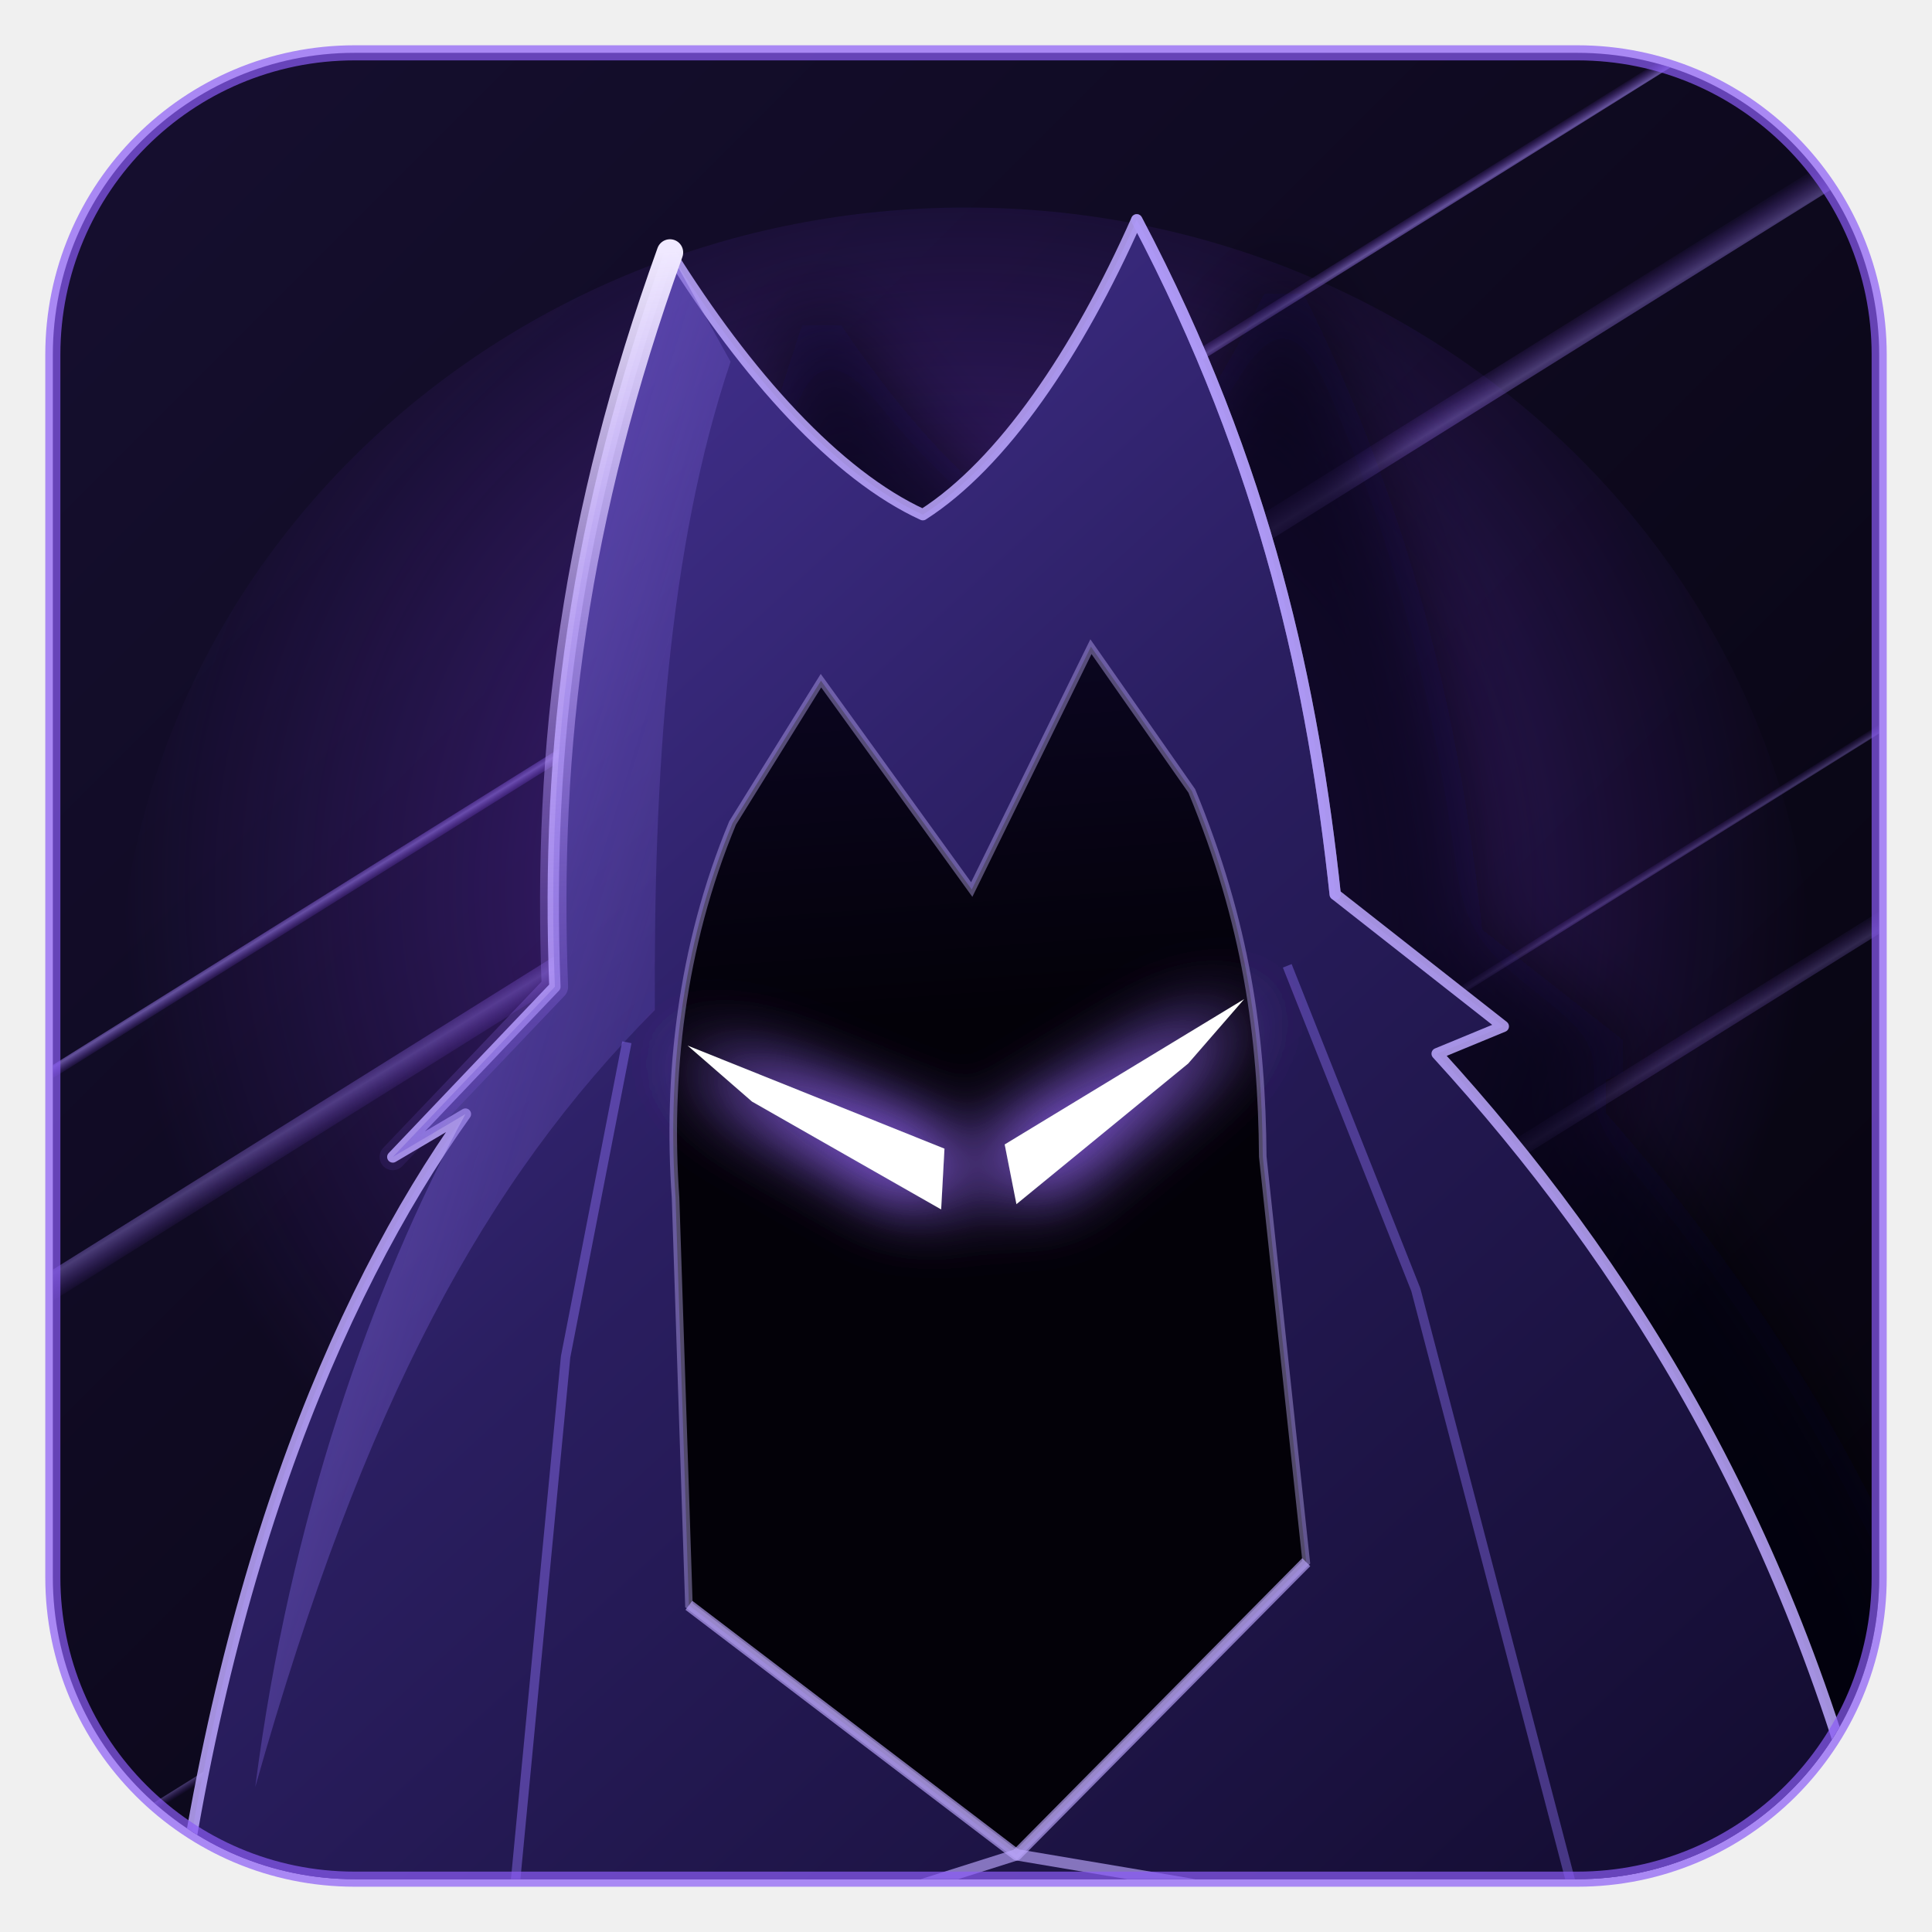
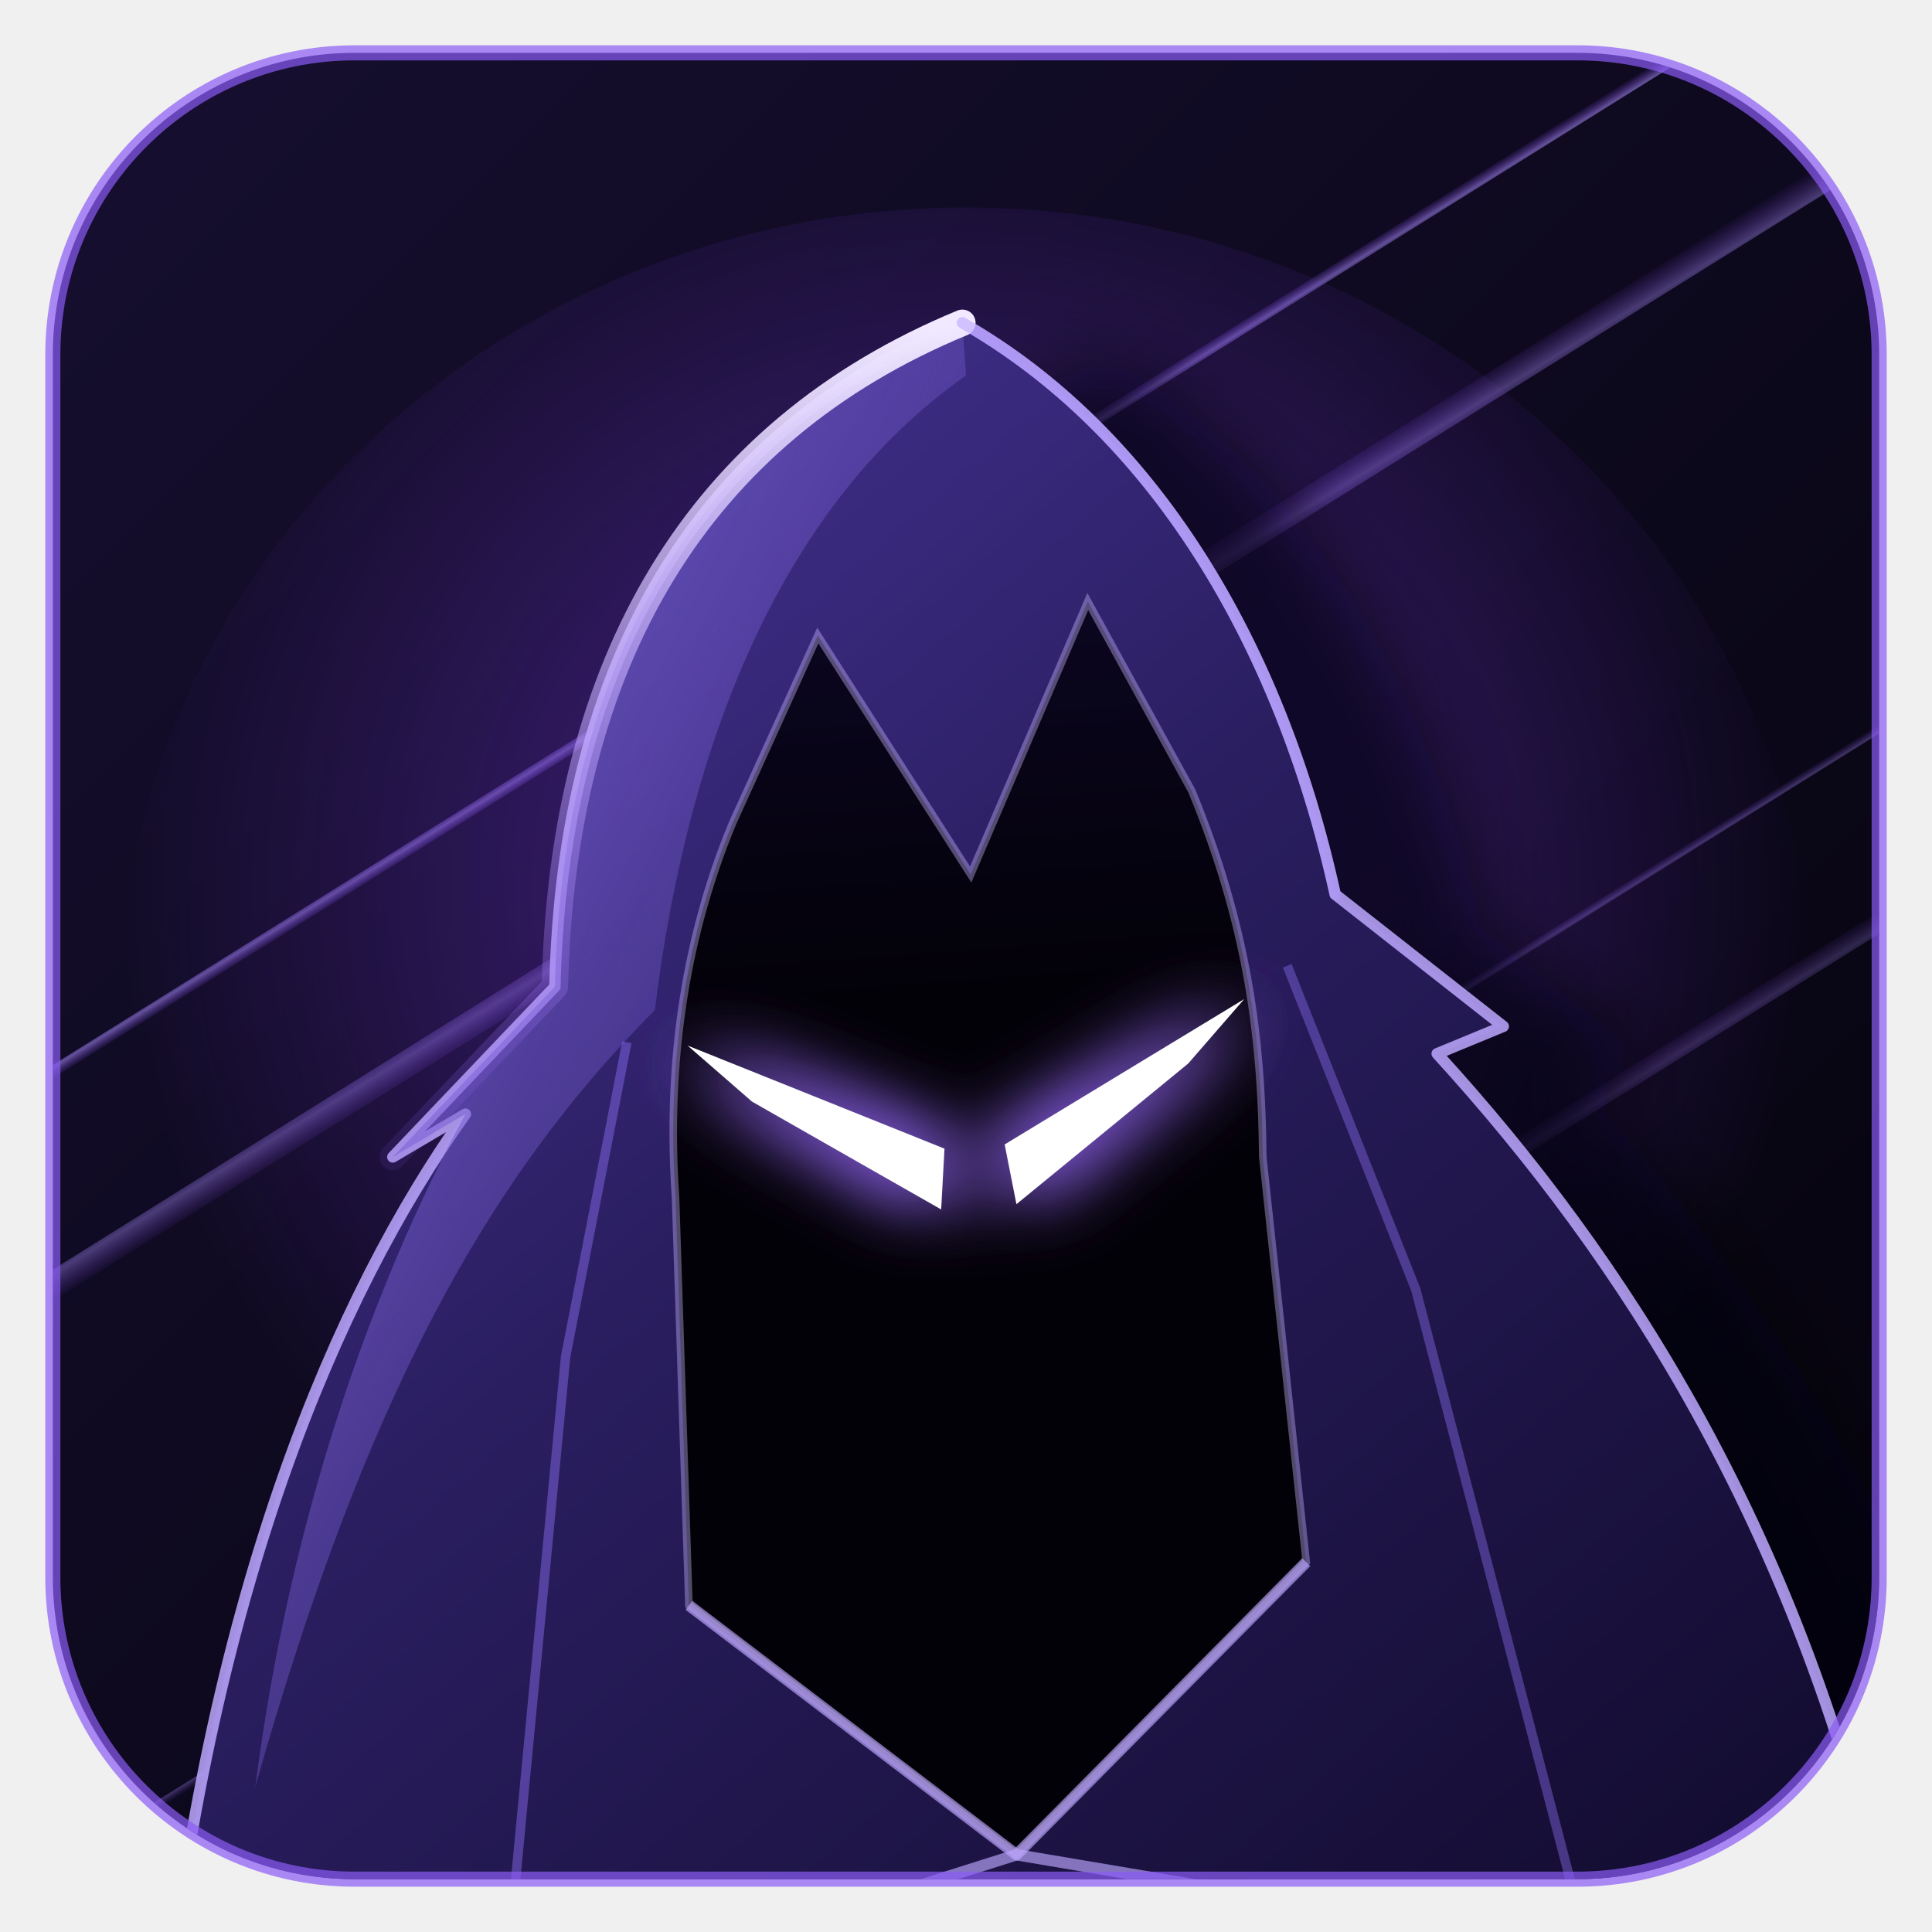
<svg xmlns="http://www.w3.org/2000/svg" viewBox="0 0 512 512" width="512" height="512" role="img" aria-label="varjo logo: a hooded shadow figure with glowing violet eyes">
  <defs>
    <linearGradient id="bg" x1="0" y1="0" x2="1" y2="1">
      <stop offset="0" stop-color="#160f30" />
      <stop offset="1" stop-color="#05030c" />
    </linearGradient>
    <linearGradient id="hood" x1="0.1" y1="0" x2="0.9" y2="1">
      <stop offset="0" stop-color="#4b37a0" />
      <stop offset="0.45" stop-color="#2a1e60" />
      <stop offset="1" stop-color="#130c30" />
    </linearGradient>
    <linearGradient id="facet" x1="0" y1="0" x2="1" y2="1">
      <stop offset="0" stop-color="#8f74f0" />
      <stop offset="1" stop-color="#4a3796" stop-opacity="0" />
    </linearGradient>
    <linearGradient id="face" x1="0.5" y1="0" x2="0.5" y2="1">
      <stop offset="0" stop-color="#0b0620" />
      <stop offset="0.3" stop-color="#030108" />
      <stop offset="1" stop-color="#030108" />
    </linearGradient>
    <linearGradient id="edge" x1="0" y1="0" x2="0" y2="1">
      <stop offset="0" stop-color="#f0e9ff" />
      <stop offset="1" stop-color="#8b5cf6" stop-opacity="0.1" />
    </linearGradient>
    <linearGradient id="slash" x1="0" y1="1" x2="1" y2="0">
      <stop offset="0" stop-color="#7c3aed" stop-opacity="0" />
      <stop offset="0.5" stop-color="#a78bfa" stop-opacity="0.55" />
      <stop offset="1" stop-color="#7c3aed" stop-opacity="0" />
    </linearGradient>
    <radialGradient id="aura" cx="0.5" cy="0.42" r="0.5">
      <stop offset="0" stop-color="#7c3aed" stop-opacity="0.55" />
      <stop offset="1" stop-color="#7c3aed" stop-opacity="0" />
    </radialGradient>
    <filter id="eyeglow" x="-100%" y="-100%" width="300%" height="300%">
      <feGaussianBlur stdDeviation="10" result="b" />
      <feFlood flood-color="#9b6bff" flood-opacity="0.95" result="c" />
      <feComposite in="c" in2="b" operator="in" result="g" />
      <feMerge>
        <feMergeNode in="g" />
        <feMergeNode in="g" />
        <feMergeNode in="SourceGraphic" />
      </feMerge>
    </filter>
    <filter id="haze" x="-30%" y="-30%" width="160%" height="160%">
      <feGaussianBlur stdDeviation="10" />
    </filter>
    <clipPath id="badge">
      <rect x="14" y="14" width="484" height="484" rx="80" />
    </clipPath>
  </defs>
  <rect x="14" y="14" width="484" height="484" rx="80" fill="url(#bg)" />
  <g clip-path="url(#badge)">
    <g transform="rotate(-32 256 256)">
      <rect x="-80" y="150" width="680" height="3" fill="url(#slash)" />
      <rect x="-80" y="196" width="680" height="7" fill="url(#slash)" opacity="0.7" />
      <rect x="-80" y="330" width="680" height="2" fill="url(#slash)" opacity="0.6" />
      <rect x="-80" y="372" width="680" height="5" fill="url(#slash)" opacity="0.45" />
    </g>
    <ellipse cx="256" cy="270" rx="225" ry="215" fill="url(#aura)" />
    <g transform="rotate(-4 256 300)">
-       <path transform="translate(38 12)" opacity="0.65" filter="url(#haze)" d="M28 520 C 48 408 86 332 124 286 L 104 296 L 150 254 C 152 190 164 130 194 62 C 212 96 234 124 256 136 C 278 124 300 96 318 62 C 348 130 356 190 358 244 L 400 282 L 382 288 C 428 346 468 420 484 520 Z" fill="#02010a" />
-       <path d="M28 520 C 48 408 86 332 124 286 L 104 296 L 150 254 C 152 190 164 130 194 62 C 212 96 234 124 256 136 C 278 124 300 96 318 62 C 348 130 356 190 358 244 L 400 282 L 382 288 C 428 346 468 420 484 520 Z" fill="url(#hood)" stroke="#bda8ff" stroke-opacity="0.85" stroke-width="3" stroke-linejoin="round" />
-       <path d="M194 62 C 164 130 152 190 150 254 L 104 296 L 124 286 C 96 330 70 390 56 460 C 92 360 128 304 176 262 C 180 200 188 140 208 92 Z" fill="url(#facet)" opacity="0.9" />
+       <path transform="translate(38 12)" opacity="0.65" filter="url(#haze)" d="M28 520 C 48 408 86 332 124 286 L 104 296 L 150 254 C 158 168 198 110 270 86 C 318 118 348 176 358 244 L 400 282 L 382 288 C 428 346 468 420 484 520 Z" fill="#02010a" />
+       <path d="M28 520 C 48 408 86 332 124 286 L 104 296 L 150 254 C 158 168 198 110 270 86 C 318 118 348 176 358 244 L 400 282 L 382 288 C 428 346 468 420 484 520 Z" fill="url(#hood)" stroke="#bda8ff" stroke-opacity="0.85" stroke-width="3" stroke-linejoin="round" />
+       <path d="M270 86 C 198 110 158 168 150 254 L 104 296 L 124 286 C 96 330 70 390 56 460 C 92 360 128 304 176 262 C 190 190 220 130 270 100 Z" fill="url(#facet)" opacity="0.9" />
      <path d="M168 270 L 146 352 L 118 520" fill="none" stroke="#8469e6" stroke-opacity="0.5" stroke-width="2.5" stroke-linejoin="round" />
      <path d="M344 262 L 372 350 L 404 520" fill="none" stroke="#8469e6" stroke-opacity="0.45" stroke-width="2.5" stroke-linejoin="round" />
-       <path d="M200 214 L 226 178 L 262 236 L 298 174 L 322 214 C 334 250 336 280 334 312 L 338 420 L 256 492 L 174 420 L 178 312 C 178 280 184 246 200 214 Z" fill="url(#face)" />
-       <path d="M200 214 L 226 178 L 262 236 L 298 174 L 322 214 C 334 250 336 280 334 312 L 338 420 L 256 492 L 174 420 L 178 312 C 178 280 184 246 200 214 Z" fill="none" stroke="#c9b8ff" stroke-opacity="0.4" stroke-width="2" />
+       <path d="M200 214 L 226 166 L 262 232 L 298 162 L 322 214 C 334 250 336 280 334 312 L 338 420 L 256 492 L 174 420 L 178 312 C 178 280 184 246 200 214 Z" fill="url(#face)" />
+       <path d="M200 214 L 226 166 L 262 232 L 298 162 L 322 214 C 334 250 336 280 334 312 L 338 420 L 256 492 L 174 420 L 178 312 C 178 280 184 246 200 214 Z" fill="none" stroke="#c9b8ff" stroke-opacity="0.4" stroke-width="2" />
      <path d="M140 520 L 256 492 L 338 420" fill="none" stroke="#bda8ff" stroke-opacity="0.65" stroke-width="3" stroke-linejoin="round" />
      <path d="M372 520 L 256 492 L 174 420" fill="none" stroke="#bda8ff" stroke-opacity="0.65" stroke-width="3" stroke-linejoin="round" />
-       <path d="M194 62 C 164 130 152 190 150 254 L 104 296" fill="none" stroke="url(#edge)" stroke-width="7" stroke-linecap="round" stroke-linejoin="round" />
-       <path d="M318 62 C 348 130 356 190 358 244" fill="none" stroke="#b39dff" stroke-opacity="0.5" stroke-width="3" stroke-linecap="round" />
+       <path d="M270 86 C 198 110 158 168 150 254 L 104 296" fill="none" stroke="url(#edge)" stroke-width="7" stroke-linecap="round" stroke-linejoin="round" />
+       <path d="M270 86 C 318 118 348 176 358 244" fill="none" stroke="#b39dff" stroke-opacity="0.5" stroke-width="3" stroke-linecap="round" />
      <g fill="#ffffff" filter="url(#eyeglow)">
        <path d="M184 272 L 250 304 L 248 320 L 200 288 Z" />
        <path d="M332 270 L 266 304 L 268 320 L 316 286 Z" />
      </g>
    </g>
  </g>
  <rect x="14" y="14" width="484" height="484" rx="80" fill="none" stroke="#8b5cf6" stroke-opacity="0.7" stroke-width="4" />
</svg>
